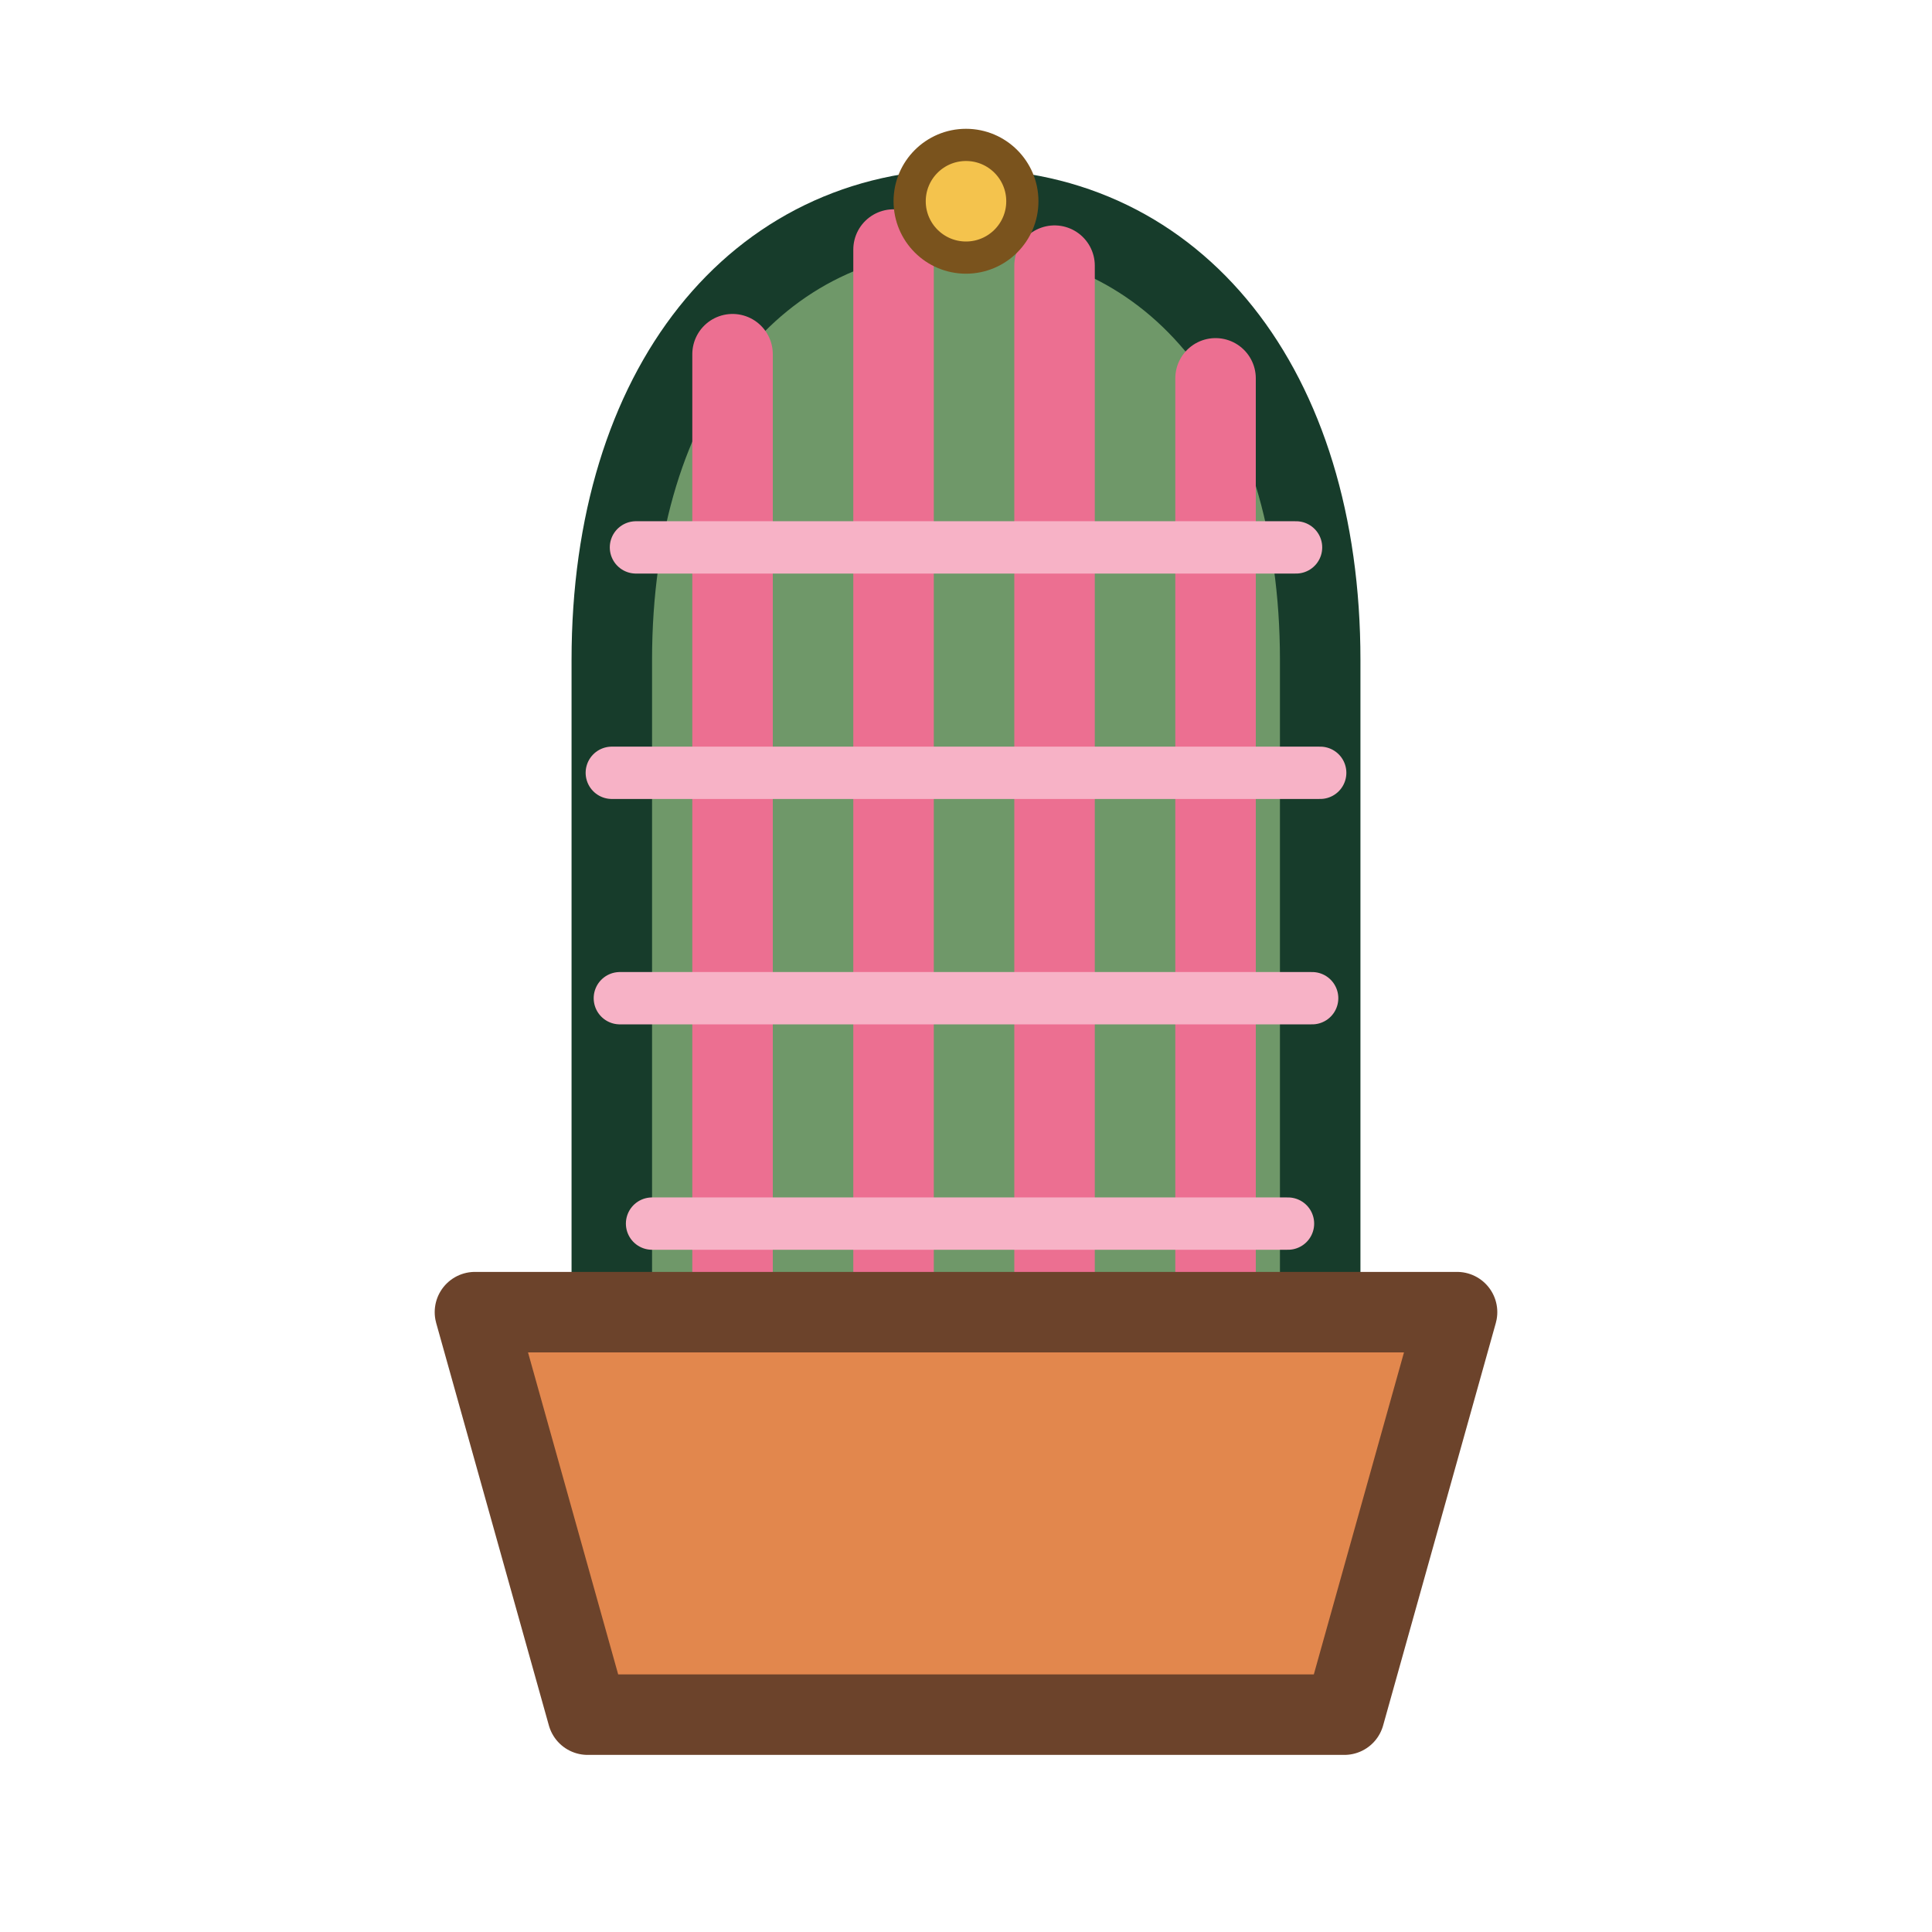
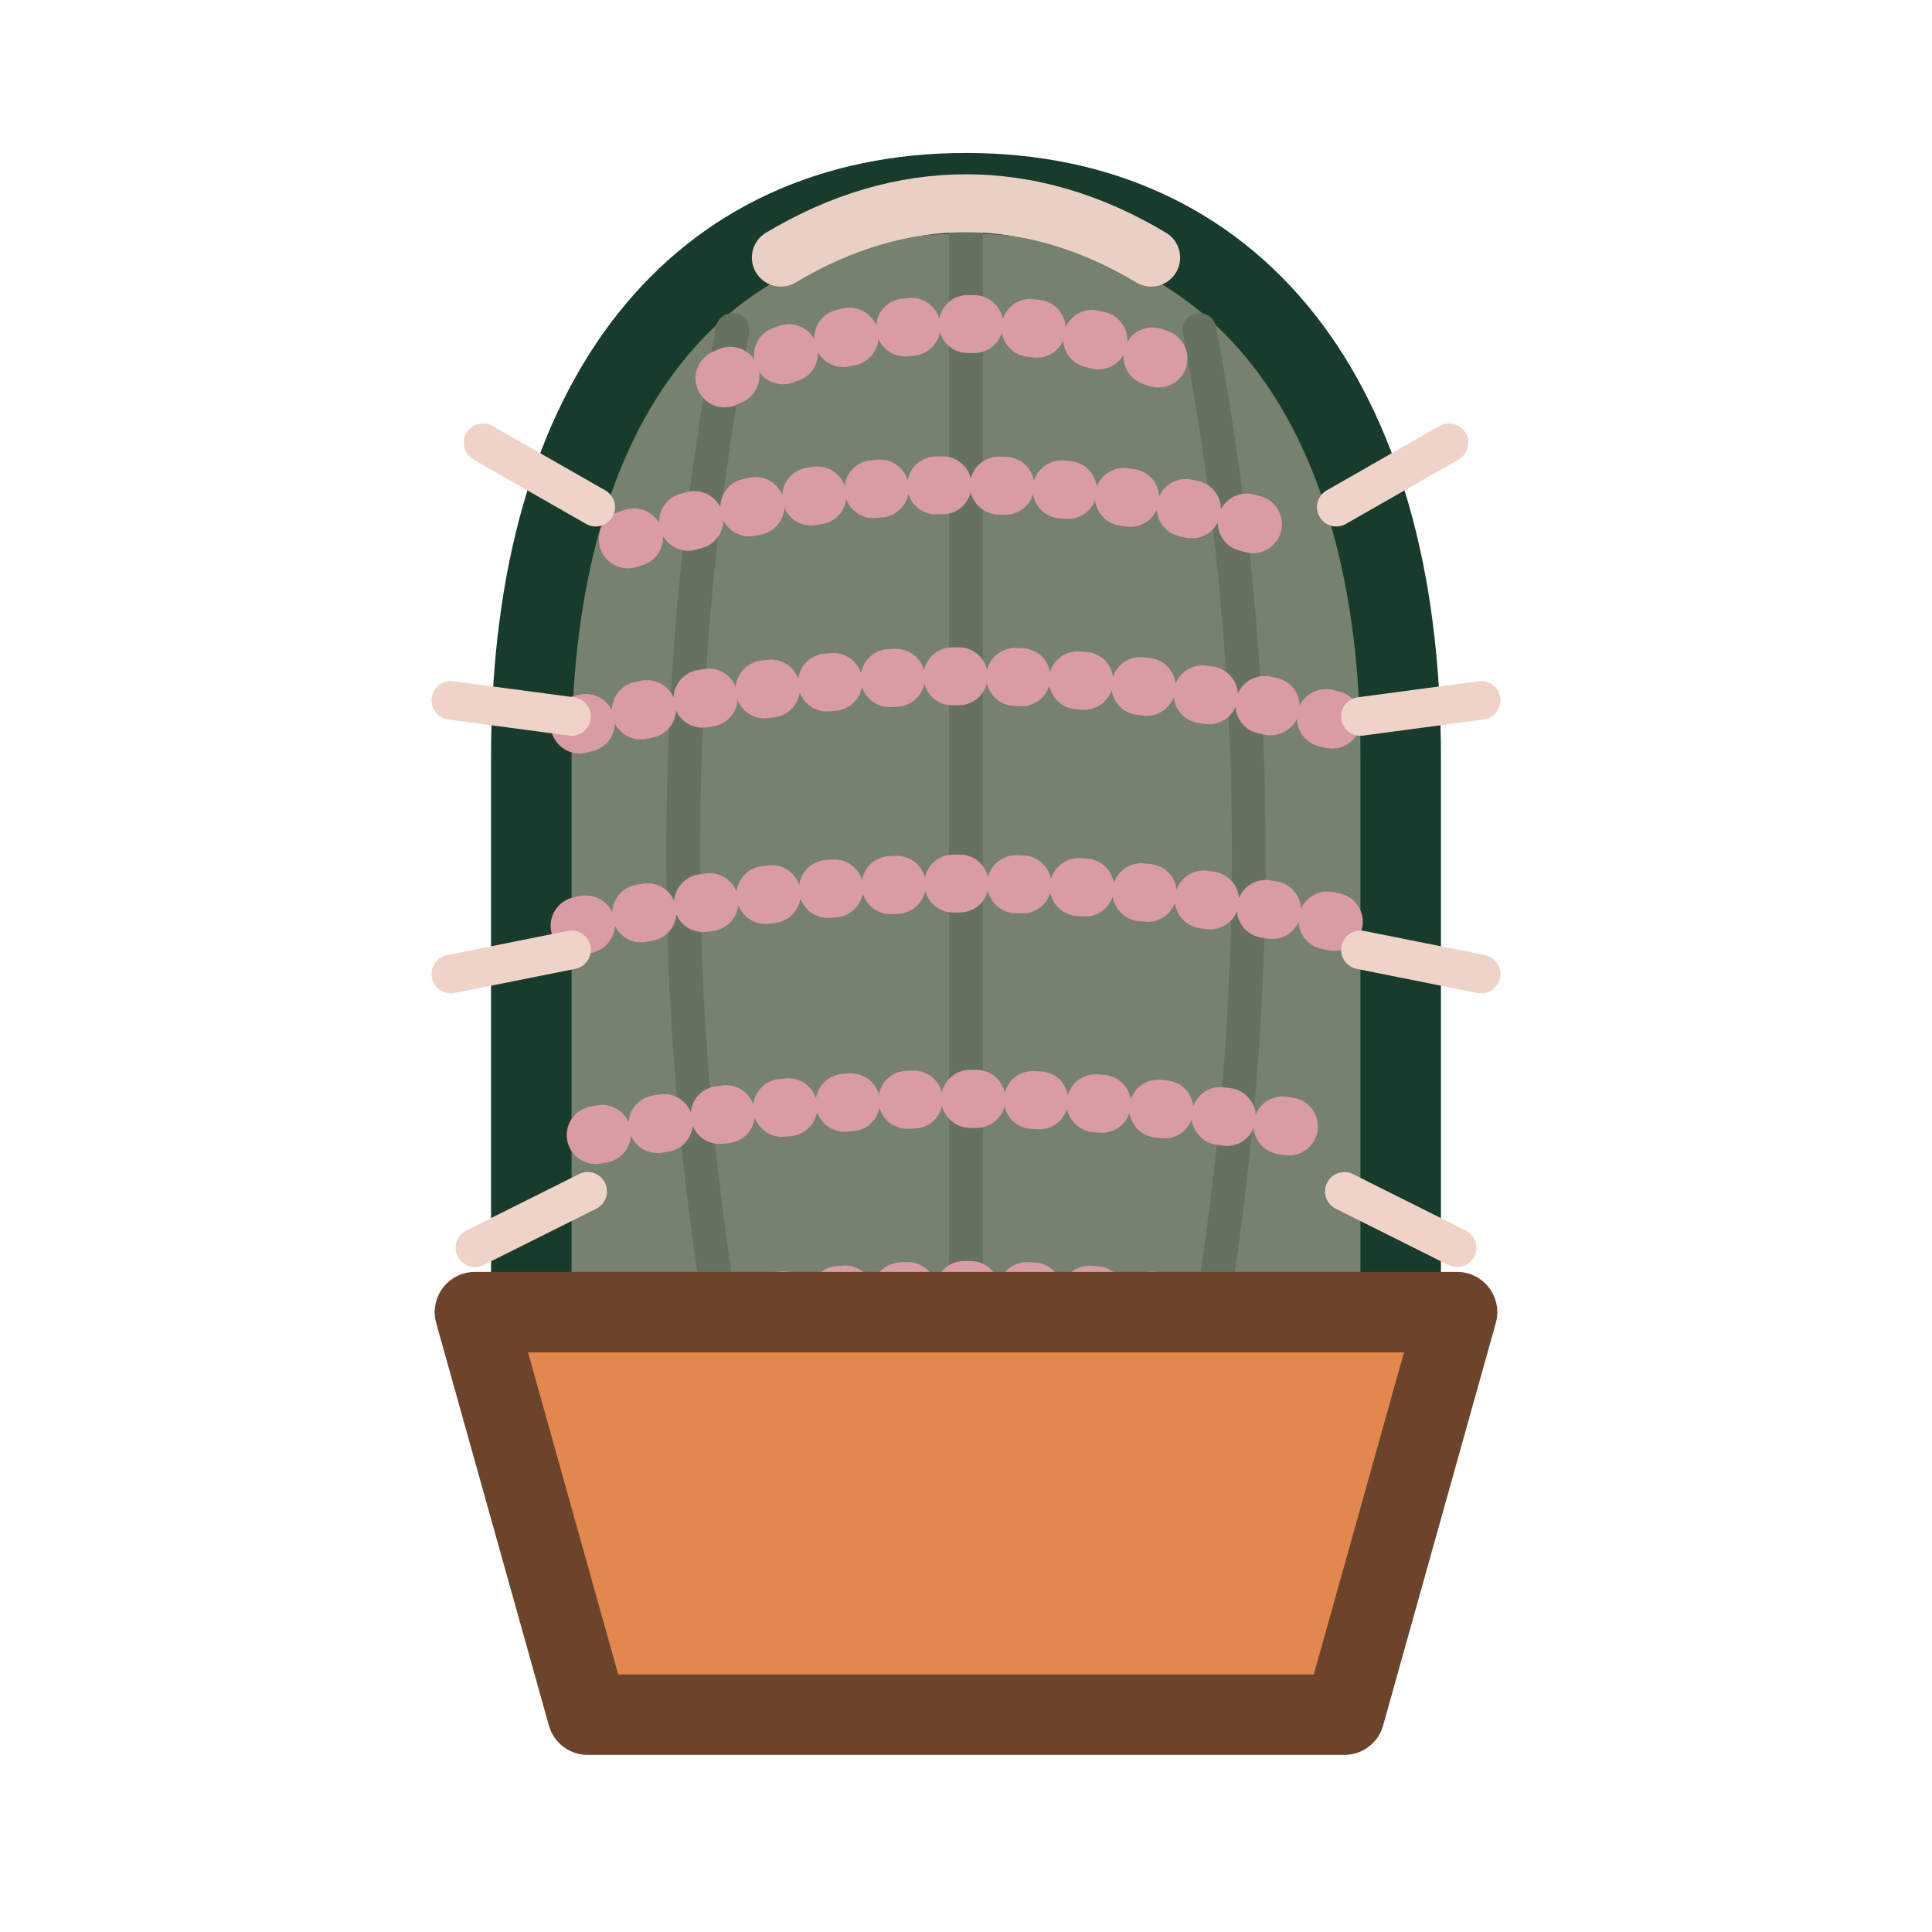
- <svg xmlns="http://www.w3.org/2000/svg" viewBox="0 0 24 24" role="img" aria-labelledby="title">
-   <path d="M7.6 17V8.2c0-3.4 1.8-5.6 4.4-5.6s4.4 2.2 4.4 5.6V17Z" fill="#6f9869" stroke="#173c2b" stroke-linejoin="round" stroke-width="1" />
-   <path d="M9.1 4.4v12.2m2-13.5v13.5m2-13.3v13.3m2-11.9v11.9" fill="none" stroke="#ec6f91" stroke-linecap="round" stroke-width="1" />
-   <path d="M7.9 6.8h8.2m-8.5 2.8h8.8m-8.7 2.8h8.6m-8.2 2.8H16" fill="none" stroke="#f7b2c6" stroke-linecap="round" stroke-width=".65" />
-   <circle cx="12" cy="2.5" r=".7" fill="#f4c34d" stroke="#7a531d" stroke-width=".4" />
+ <svg xmlns="http://www.w3.org/2000/svg" viewBox="0 0 24 24" role="img" aria-labelledby="echinocereus-rigidissimus-rubispinus-title echinocereus-rigidissimus-rubispinus-description" data-plant-slug="echinocereus-rigidissimus-rubispinus" focusable="false">
+   <path d="M6.6 17V9.4c0-4.5 2.1-7 5.4-7s5.4 2.5 5.4 7V17Z" fill="#77816f" stroke="#173c2b" stroke-linejoin="round" stroke-width="1" />
+   <path d="M9.1 4.1c-0.8 4.2-0.8 8.4-0.1 12.5m3-13.9v13.9m2.9-12.5c0.8 4.2 0.8 8.4 0.1 12.5" fill="none" stroke="#667261" stroke-linecap="round" stroke-width="0.42" />
+   <path d="M9 4.7c2-0.9 4-0.9 6 0M7.8 6.7c2.8-0.9 5.6-0.9 8.4 0M7.2 9c3.2-0.8 6.4-0.8 9.6 0m-9.6 2.5c3.2-0.7 6.4-0.7 9.6 0m-9.4 2.6c3.1-0.6 6.1-0.6 9.2 0m-8.5 2.3c2.6-0.5 5.2-0.5 7.8 0" fill="none" stroke="#d99ca4" stroke-dasharray="0.08 0.7" stroke-linecap="round" stroke-width="0.72" />
+   <path d="M7.4 6.3 6 5.5m1.1 3.4-1.5-0.2m1.5 3.1-1.5 0.3m1.7 2.7-1.4 0.7m10.7-9.2 1.4-0.8m-1.1 3.4 1.5-0.2m-1.5 3.1 1.5 0.3m-1.7 2.7 1.4 0.7" fill="none" stroke="#f0d3c8" stroke-linecap="round" stroke-width="0.48" />
+   <path d="M9.7 3.2c1.5-0.9 3.1-0.9 4.6 0" fill="none" stroke="#ead0c4" stroke-linecap="round" stroke-width="0.72" />
  <path d="M5.9 16.3h12.2l-1.4 5H7.3z" fill="#e2874d" stroke="#6c432b" stroke-linejoin="round" stroke-width="1" />
</svg>
